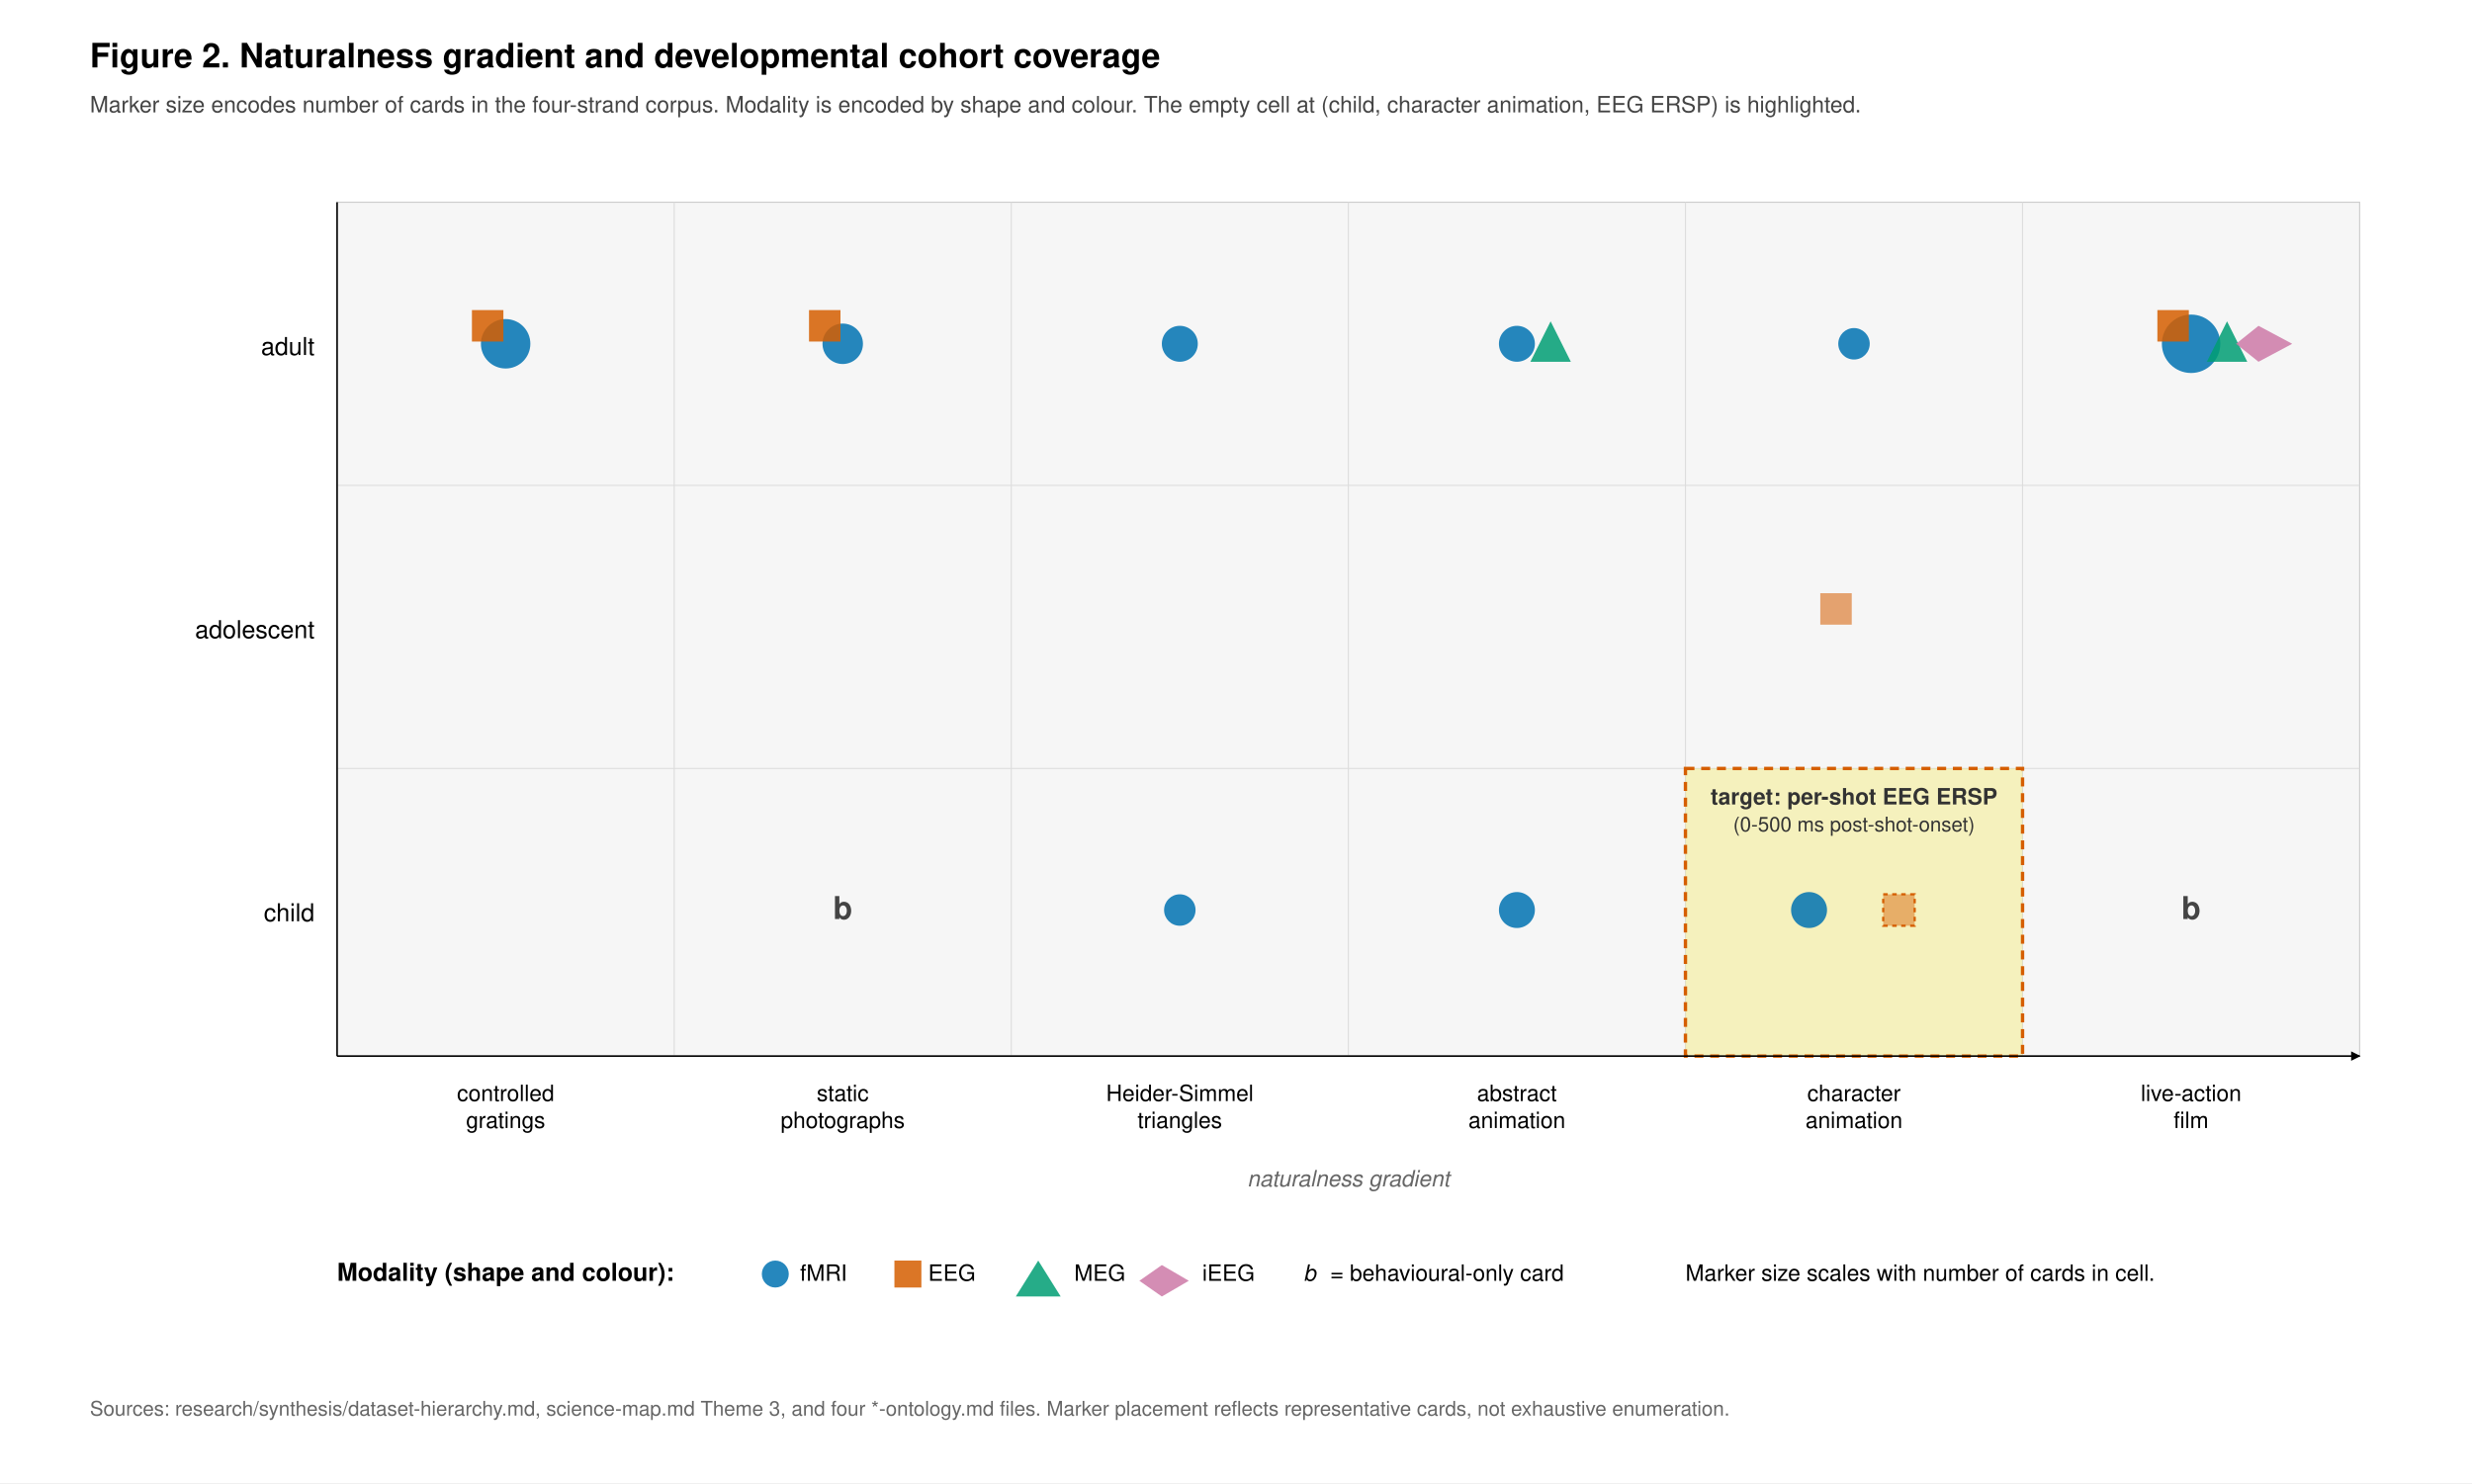
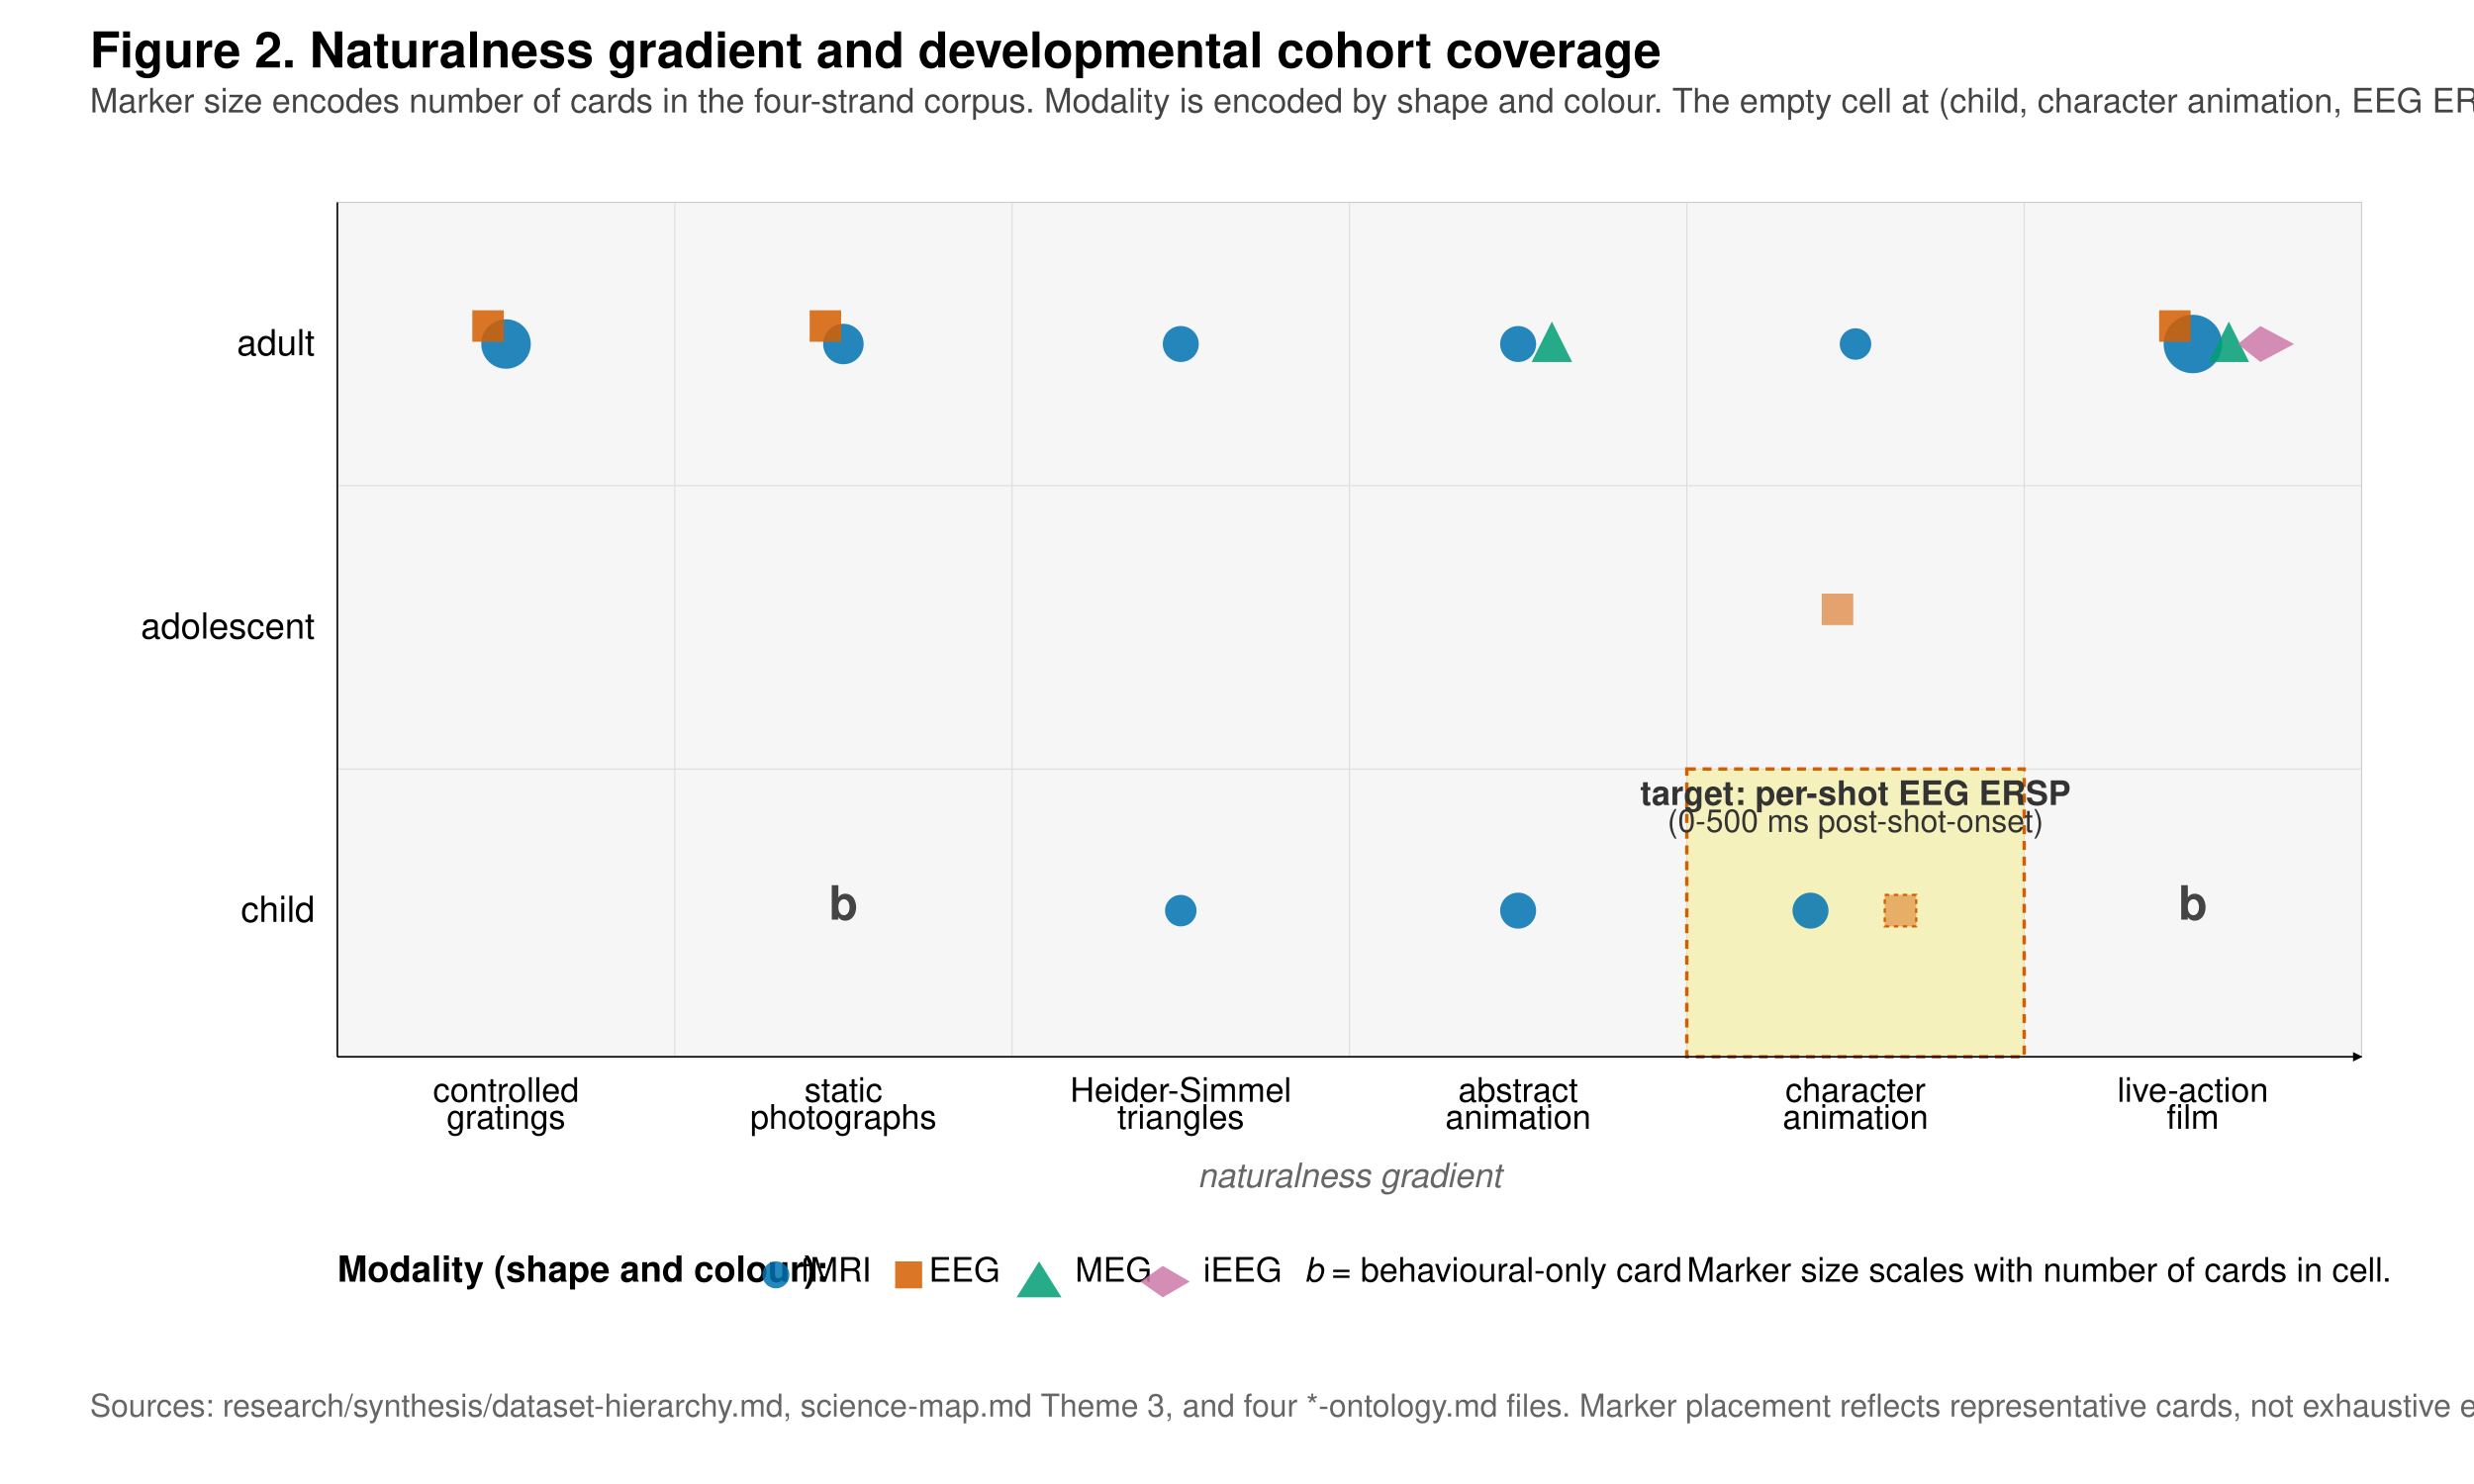
- <svg xmlns="http://www.w3.org/2000/svg" viewBox="0 0 1100 660" width="1100" height="660" font-family="Helvetica, Arial, sans-serif">
+ <svg xmlns="http://www.w3.org/2000/svg" viewBox="0 0 1100 660" width="170mm" height="102mm" font-family="Helvetica, Arial, sans-serif">
  <rect width="1100" height="660" fill="#ffffff" />
-   <text x="40" y="30" font-size="15" font-weight="600" fill="#000000">Figure 2. Naturalness gradient and developmental cohort coverage</text>
-   <text x="40" y="50" font-size="10" fill="#444444">Marker size encodes number of cards in the four-strand corpus. Modality is encoded by shape and colour. The empty cell at (child, character animation, EEG ERSP) is highlighted.</text>
+   <text x="40" y="30" font-size="22" font-weight="600" fill="#000000">Figure 2. Naturalness gradient and developmental cohort coverage</text>
+   <text x="40" y="50" font-size="15" fill="#444444">Marker size encodes number of cards in the four-strand corpus. Modality is encoded by shape and colour. The empty cell at (child, character animation, EEG ERSP) is highlighted.</text>
  <g transform="translate(150,90)">
    <rect x="0" y="0" width="900" height="380" fill="#f6f6f6" stroke="#cccccc" stroke-width="0.5" />
    <line x1="150" y1="0" x2="150" y2="380" stroke="#dddddd" stroke-width="0.5" />
    <line x1="300" y1="0" x2="300" y2="380" stroke="#dddddd" stroke-width="0.5" />
    <line x1="450" y1="0" x2="450" y2="380" stroke="#dddddd" stroke-width="0.5" />
    <line x1="600" y1="0" x2="600" y2="380" stroke="#dddddd" stroke-width="0.5" />
    <line x1="750" y1="0" x2="750" y2="380" stroke="#dddddd" stroke-width="0.5" />
    <line x1="0" y1="126" x2="900" y2="126" stroke="#dddddd" stroke-width="0.5" />
    <line x1="0" y1="252" x2="900" y2="252" stroke="#dddddd" stroke-width="0.5" />
    <rect x="600" y="252" width="150" height="128" fill="#F0E442" fill-opacity="0.32" stroke="#D55E00" stroke-width="1.5" stroke-dasharray="4 3" />
-     <text x="675" y="268" font-size="10" font-weight="600" text-anchor="middle" fill="#333333">target: per-shot EEG ERSP</text>
-     <text x="675" y="280" font-size="9" text-anchor="middle" fill="#333333">(0-500 ms post-shot-onset)</text>
-     <text x="-10" y="68" font-size="11" text-anchor="end" fill="#000000">adult</text>
-     <text x="-10" y="194" font-size="11" text-anchor="end" fill="#000000">adolescent</text>
-     <text x="-10" y="320" font-size="11" text-anchor="end" fill="#000000">child</text>
-     <text x="75" y="400" font-size="10" text-anchor="middle" fill="#000000">controlled</text>
-     <text x="75" y="412" font-size="10" text-anchor="middle" fill="#000000">gratings</text>
-     <text x="225" y="400" font-size="10" text-anchor="middle" fill="#000000">static</text>
-     <text x="225" y="412" font-size="10" text-anchor="middle" fill="#000000">photographs</text>
-     <text x="375" y="400" font-size="10" text-anchor="middle" fill="#000000">Heider-Simmel</text>
-     <text x="375" y="412" font-size="10" text-anchor="middle" fill="#000000">triangles</text>
-     <text x="525" y="400" font-size="10" text-anchor="middle" fill="#000000">abstract</text>
-     <text x="525" y="412" font-size="10" text-anchor="middle" fill="#000000">animation</text>
-     <text x="675" y="400" font-size="10" text-anchor="middle" fill="#000000">character</text>
-     <text x="675" y="412" font-size="10" text-anchor="middle" fill="#000000">animation</text>
-     <text x="825" y="400" font-size="10" text-anchor="middle" fill="#000000">live-action</text>
-     <text x="825" y="412" font-size="10" text-anchor="middle" fill="#000000">film</text>
-     <text x="450" y="438" font-size="10" font-style="italic" text-anchor="middle" fill="#666666">naturalness gradient</text>
+     <text x="675" y="268" font-size="15" font-weight="600" text-anchor="middle" fill="#333333">target: per-shot EEG ERSP</text>
+     <text x="675" y="280" font-size="14" text-anchor="middle" fill="#333333">(0-500 ms post-shot-onset)</text>
+     <text x="-10" y="68" font-size="16" text-anchor="end" fill="#000000">adult</text>
+     <text x="-10" y="194" font-size="16" text-anchor="end" fill="#000000">adolescent</text>
+     <text x="-10" y="320" font-size="16" text-anchor="end" fill="#000000">child</text>
+     <text x="75" y="400" font-size="15" text-anchor="middle" fill="#000000">controlled</text>
+     <text x="75" y="412" font-size="15" text-anchor="middle" fill="#000000">gratings</text>
+     <text x="225" y="400" font-size="15" text-anchor="middle" fill="#000000">static</text>
+     <text x="225" y="412" font-size="15" text-anchor="middle" fill="#000000">photographs</text>
+     <text x="375" y="400" font-size="15" text-anchor="middle" fill="#000000">Heider-Simmel</text>
+     <text x="375" y="412" font-size="15" text-anchor="middle" fill="#000000">triangles</text>
+     <text x="525" y="400" font-size="15" text-anchor="middle" fill="#000000">abstract</text>
+     <text x="525" y="412" font-size="15" text-anchor="middle" fill="#000000">animation</text>
+     <text x="675" y="400" font-size="15" text-anchor="middle" fill="#000000">character</text>
+     <text x="675" y="412" font-size="15" text-anchor="middle" fill="#000000">animation</text>
+     <text x="825" y="400" font-size="15" text-anchor="middle" fill="#000000">live-action</text>
+     <text x="825" y="412" font-size="15" text-anchor="middle" fill="#000000">film</text>
+     <text x="450" y="438" font-size="15" font-style="italic" text-anchor="middle" fill="#666666">naturalness gradient</text>
    <line x1="0" y1="380" x2="900" y2="380" stroke="#000000" stroke-width="0.7" marker-end="url(#xarrow)" />
    <line x1="0" y1="380" x2="0" y2="0" stroke="#000000" stroke-width="0.7" />
    <circle cx="75" cy="63" r="11" fill="#0072B2" fill-opacity="0.85" />
    <rect x="60" y="48" width="14" height="14" fill="#D55E00" fill-opacity="0.85" />
    <circle cx="225" cy="63" r="9" fill="#0072B2" fill-opacity="0.85" />
    <rect x="210" y="48" width="14" height="14" fill="#D55E00" fill-opacity="0.85" />
    <circle cx="375" cy="63" r="8" fill="#0072B2" fill-opacity="0.85" />
    <circle cx="525" cy="63" r="8" fill="#0072B2" fill-opacity="0.85" />
    <polygon points="540,53 549,71 531,71" fill="#009E73" fill-opacity="0.85" />
    <circle cx="675" cy="63" r="7" fill="#0072B2" fill-opacity="0.85" />
    <circle cx="825" cy="63" r="13" fill="#0072B2" fill-opacity="0.85" />
    <rect x="810" y="48" width="14" height="14" fill="#D55E00" fill-opacity="0.85" />
    <polygon points="841,53 850,71 832,71" fill="#009E73" fill-opacity="0.85" />
    <polygon points="855,55 870,63 855,71 845,63" fill="#CC79A7" fill-opacity="0.85" />
    <rect x="660" y="174" width="14" height="14" fill="#D55E00" fill-opacity="0.55" />
-     <text x="225" y="319" font-size="14" fill="#444444" font-weight="700" text-anchor="middle">b</text>
+     <text x="225" y="319" font-size="21" fill="#444444" font-weight="700" text-anchor="middle">b</text>
    <circle cx="375" cy="315" r="7" fill="#0072B2" fill-opacity="0.85" />
    <circle cx="525" cy="315" r="8" fill="#0072B2" fill-opacity="0.85" />
    <circle cx="655" cy="315" r="8" fill="#0072B2" fill-opacity="0.85" />
    <rect x="688" y="308" width="14" height="14" fill="#D55E00" fill-opacity="0.45" stroke="#D55E00" stroke-dasharray="2 2" />
-     <text x="825" y="319" font-size="14" fill="#444444" font-weight="700" text-anchor="middle">b</text>
+     <text x="825" y="319" font-size="21" fill="#444444" font-weight="700" text-anchor="middle">b</text>
  </g>
  <g transform="translate(150,570)">
-     <text x="0" y="0" font-size="11" font-weight="600" fill="#000000">Modality (shape and colour):</text>
+     <text x="0" y="0" font-size="16" font-weight="600" fill="#000000">Modality (shape and colour):</text>
    <circle cx="195" cy="-3" r="6" fill="#0072B2" fill-opacity="0.85" />
-     <text x="206" y="0" font-size="10" fill="#000000">fMRI</text>
+     <text x="206" y="0" font-size="15" fill="#000000">fMRI</text>
    <rect x="248" y="-9" width="12" height="12" fill="#D55E00" fill-opacity="0.85" />
-     <text x="263" y="0" font-size="10" fill="#000000">EEG</text>
+     <text x="263" y="0" font-size="15" fill="#000000">EEG</text>
    <polygon points="312,-9 322,7 302,7" fill="#009E73" fill-opacity="0.85" />
-     <text x="328" y="0" font-size="10" fill="#000000">MEG</text>
+     <text x="328" y="0" font-size="15" fill="#000000">MEG</text>
    <polygon points="367,-7 379,0 367,7 357,0" fill="#CC79A7" fill-opacity="0.85" />
-     <text x="385" y="0" font-size="10" fill="#000000">iEEG</text>
-     <text x="430" y="0" font-size="10" fill="#000000" font-style="italic">b</text>
-     <text x="442" y="0" font-size="10" fill="#000000">= behavioural-only card</text>
-     <text x="600" y="0" font-size="10" fill="#000000">Marker size scales with number of cards in cell.</text>
+     <text x="385" y="0" font-size="15" fill="#000000">iEEG</text>
+     <text x="430" y="0" font-size="15" fill="#000000" font-style="italic">b</text>
+     <text x="442" y="0" font-size="15" fill="#000000">= behavioural-only card</text>
+     <text x="600" y="0" font-size="15" fill="#000000">Marker size scales with number of cards in cell.</text>
  </g>
-   <text x="40" y="630" font-size="9" fill="#666666">Sources: research/synthesis/dataset-hierarchy.md, science-map.md Theme 3, and four *-ontology.md files. Marker placement reflects representative cards, not exhaustive enumeration.</text>
+   <text x="40" y="630" font-size="14" fill="#666666">Sources: research/synthesis/dataset-hierarchy.md, science-map.md Theme 3, and four *-ontology.md files. Marker placement reflects representative cards, not exhaustive enumeration.</text>
  <defs>
    <marker id="xarrow" viewBox="0 0 10 10" refX="9" refY="5" markerWidth="6" markerHeight="6" orient="auto">
      <path d="M0,0 L10,5 L0,10 z" fill="#000000" />
    </marker>
  </defs>
</svg>
